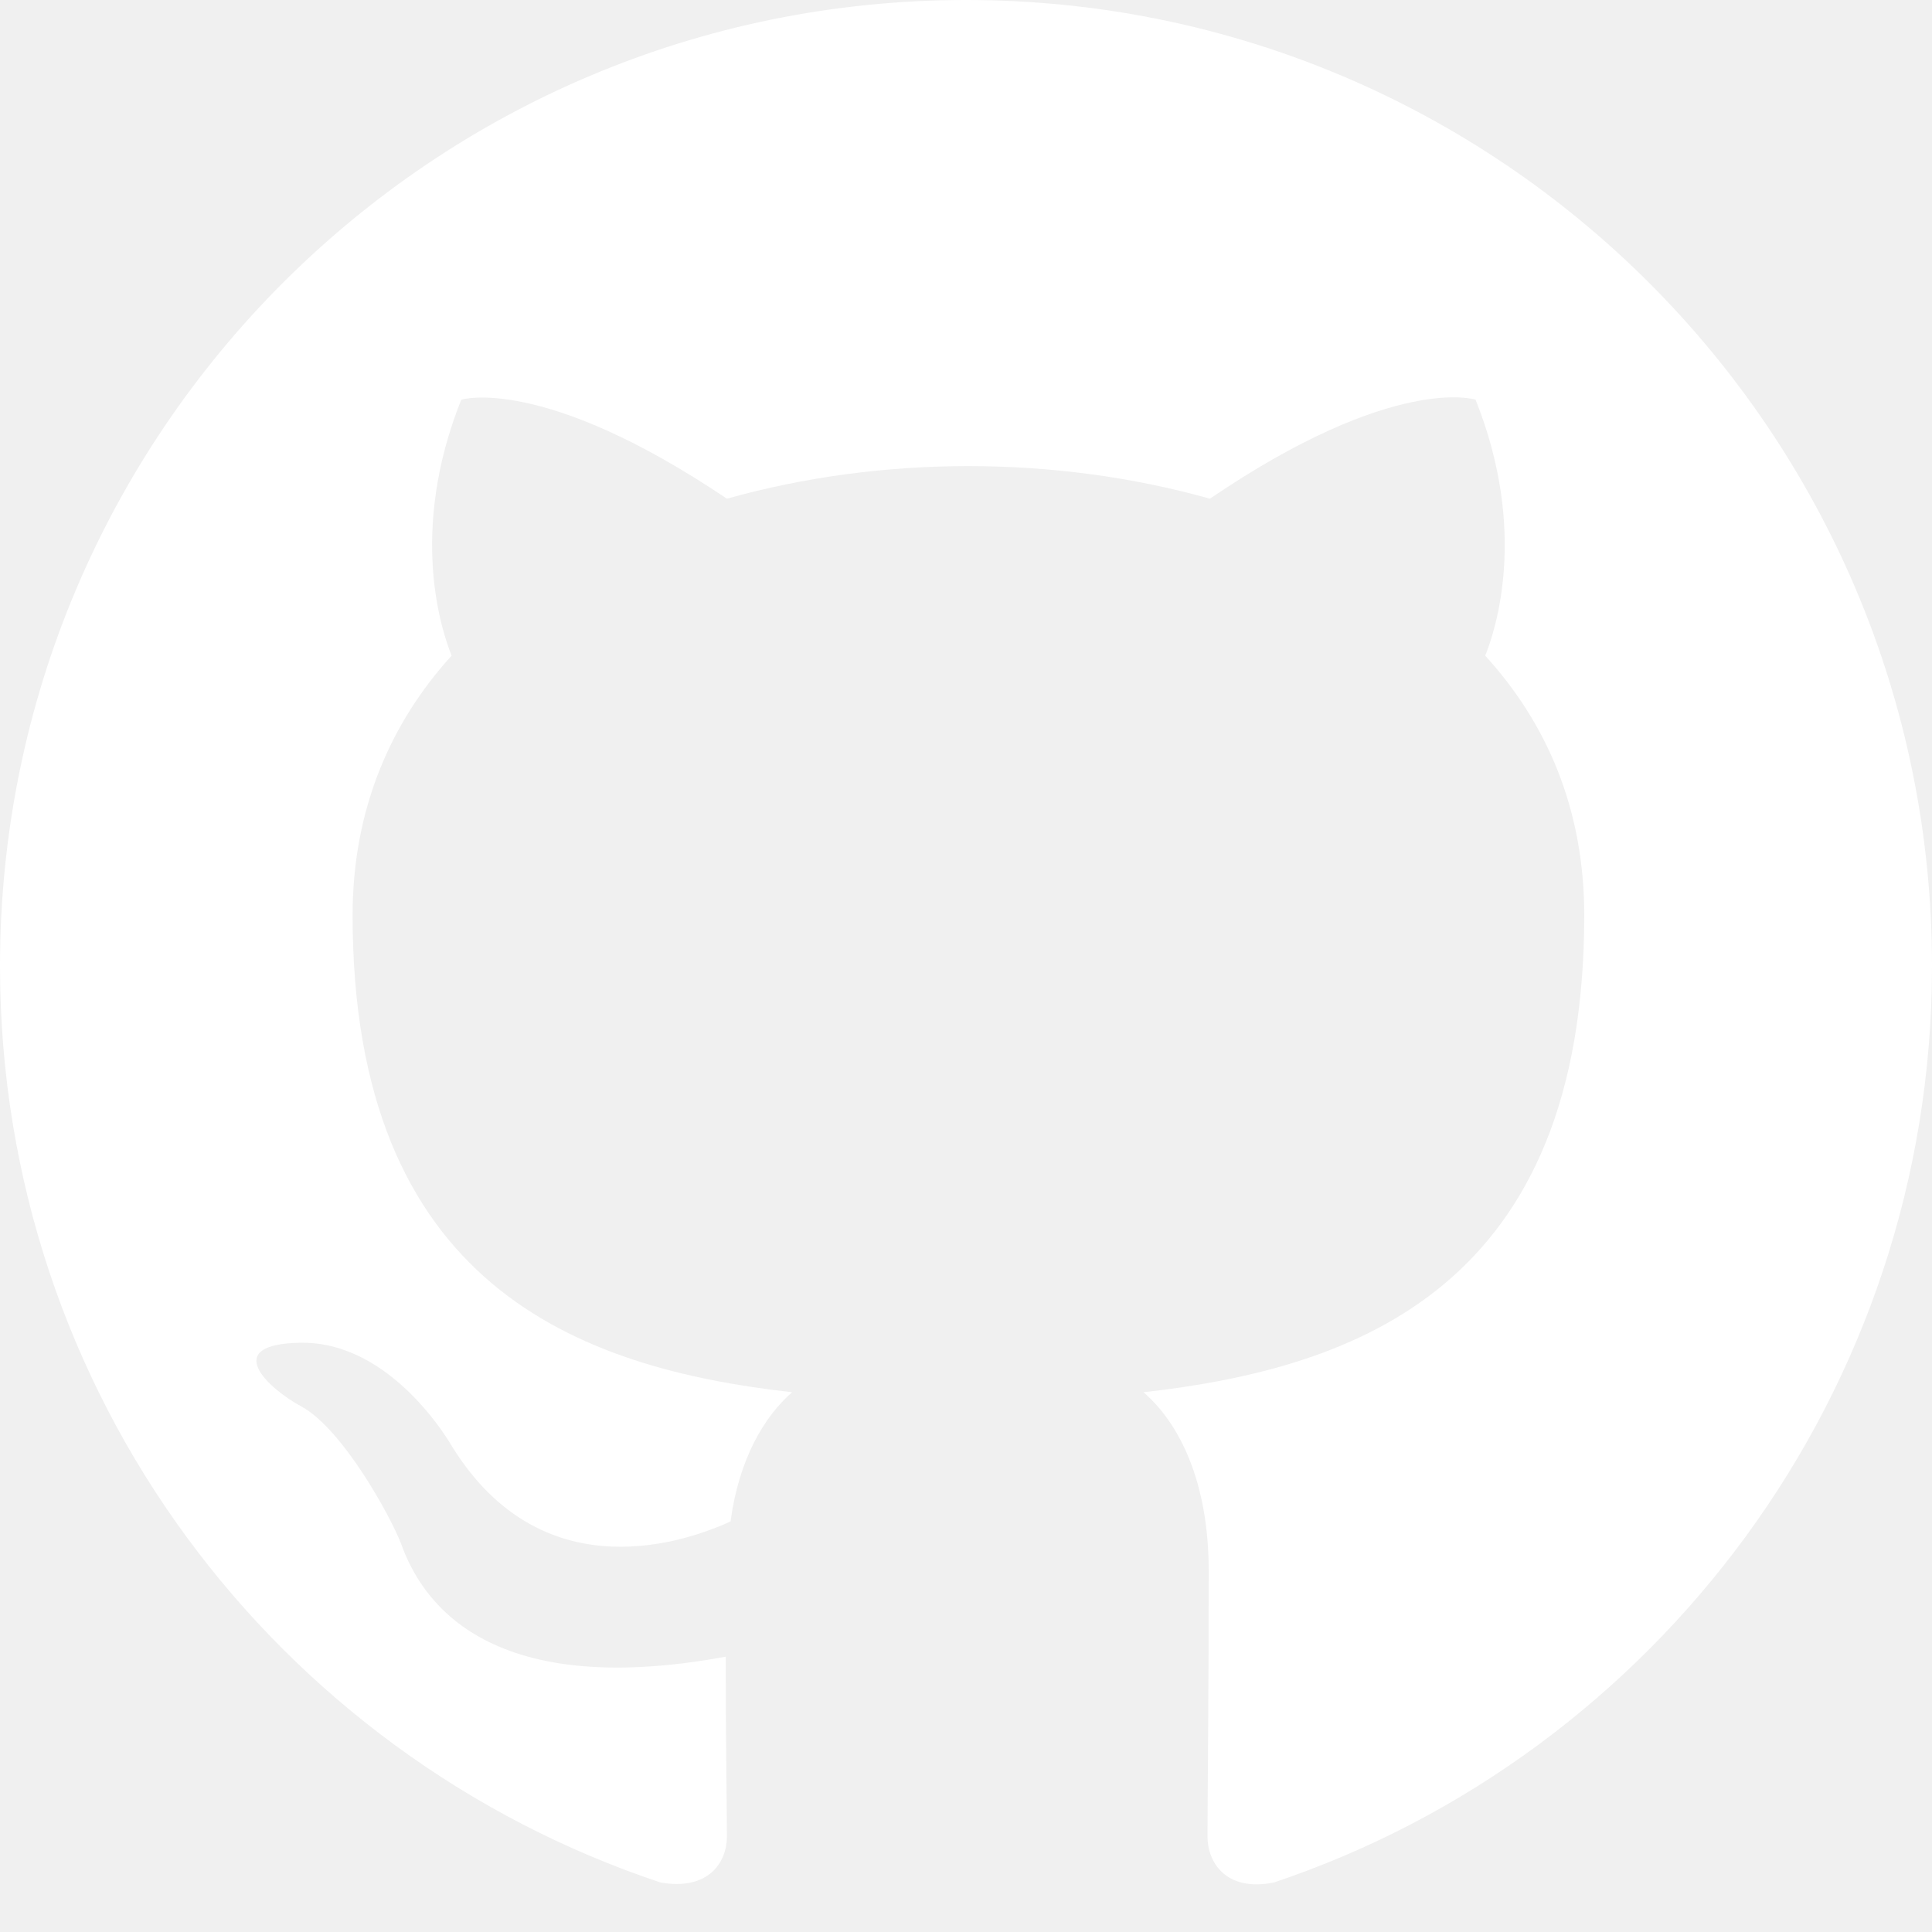
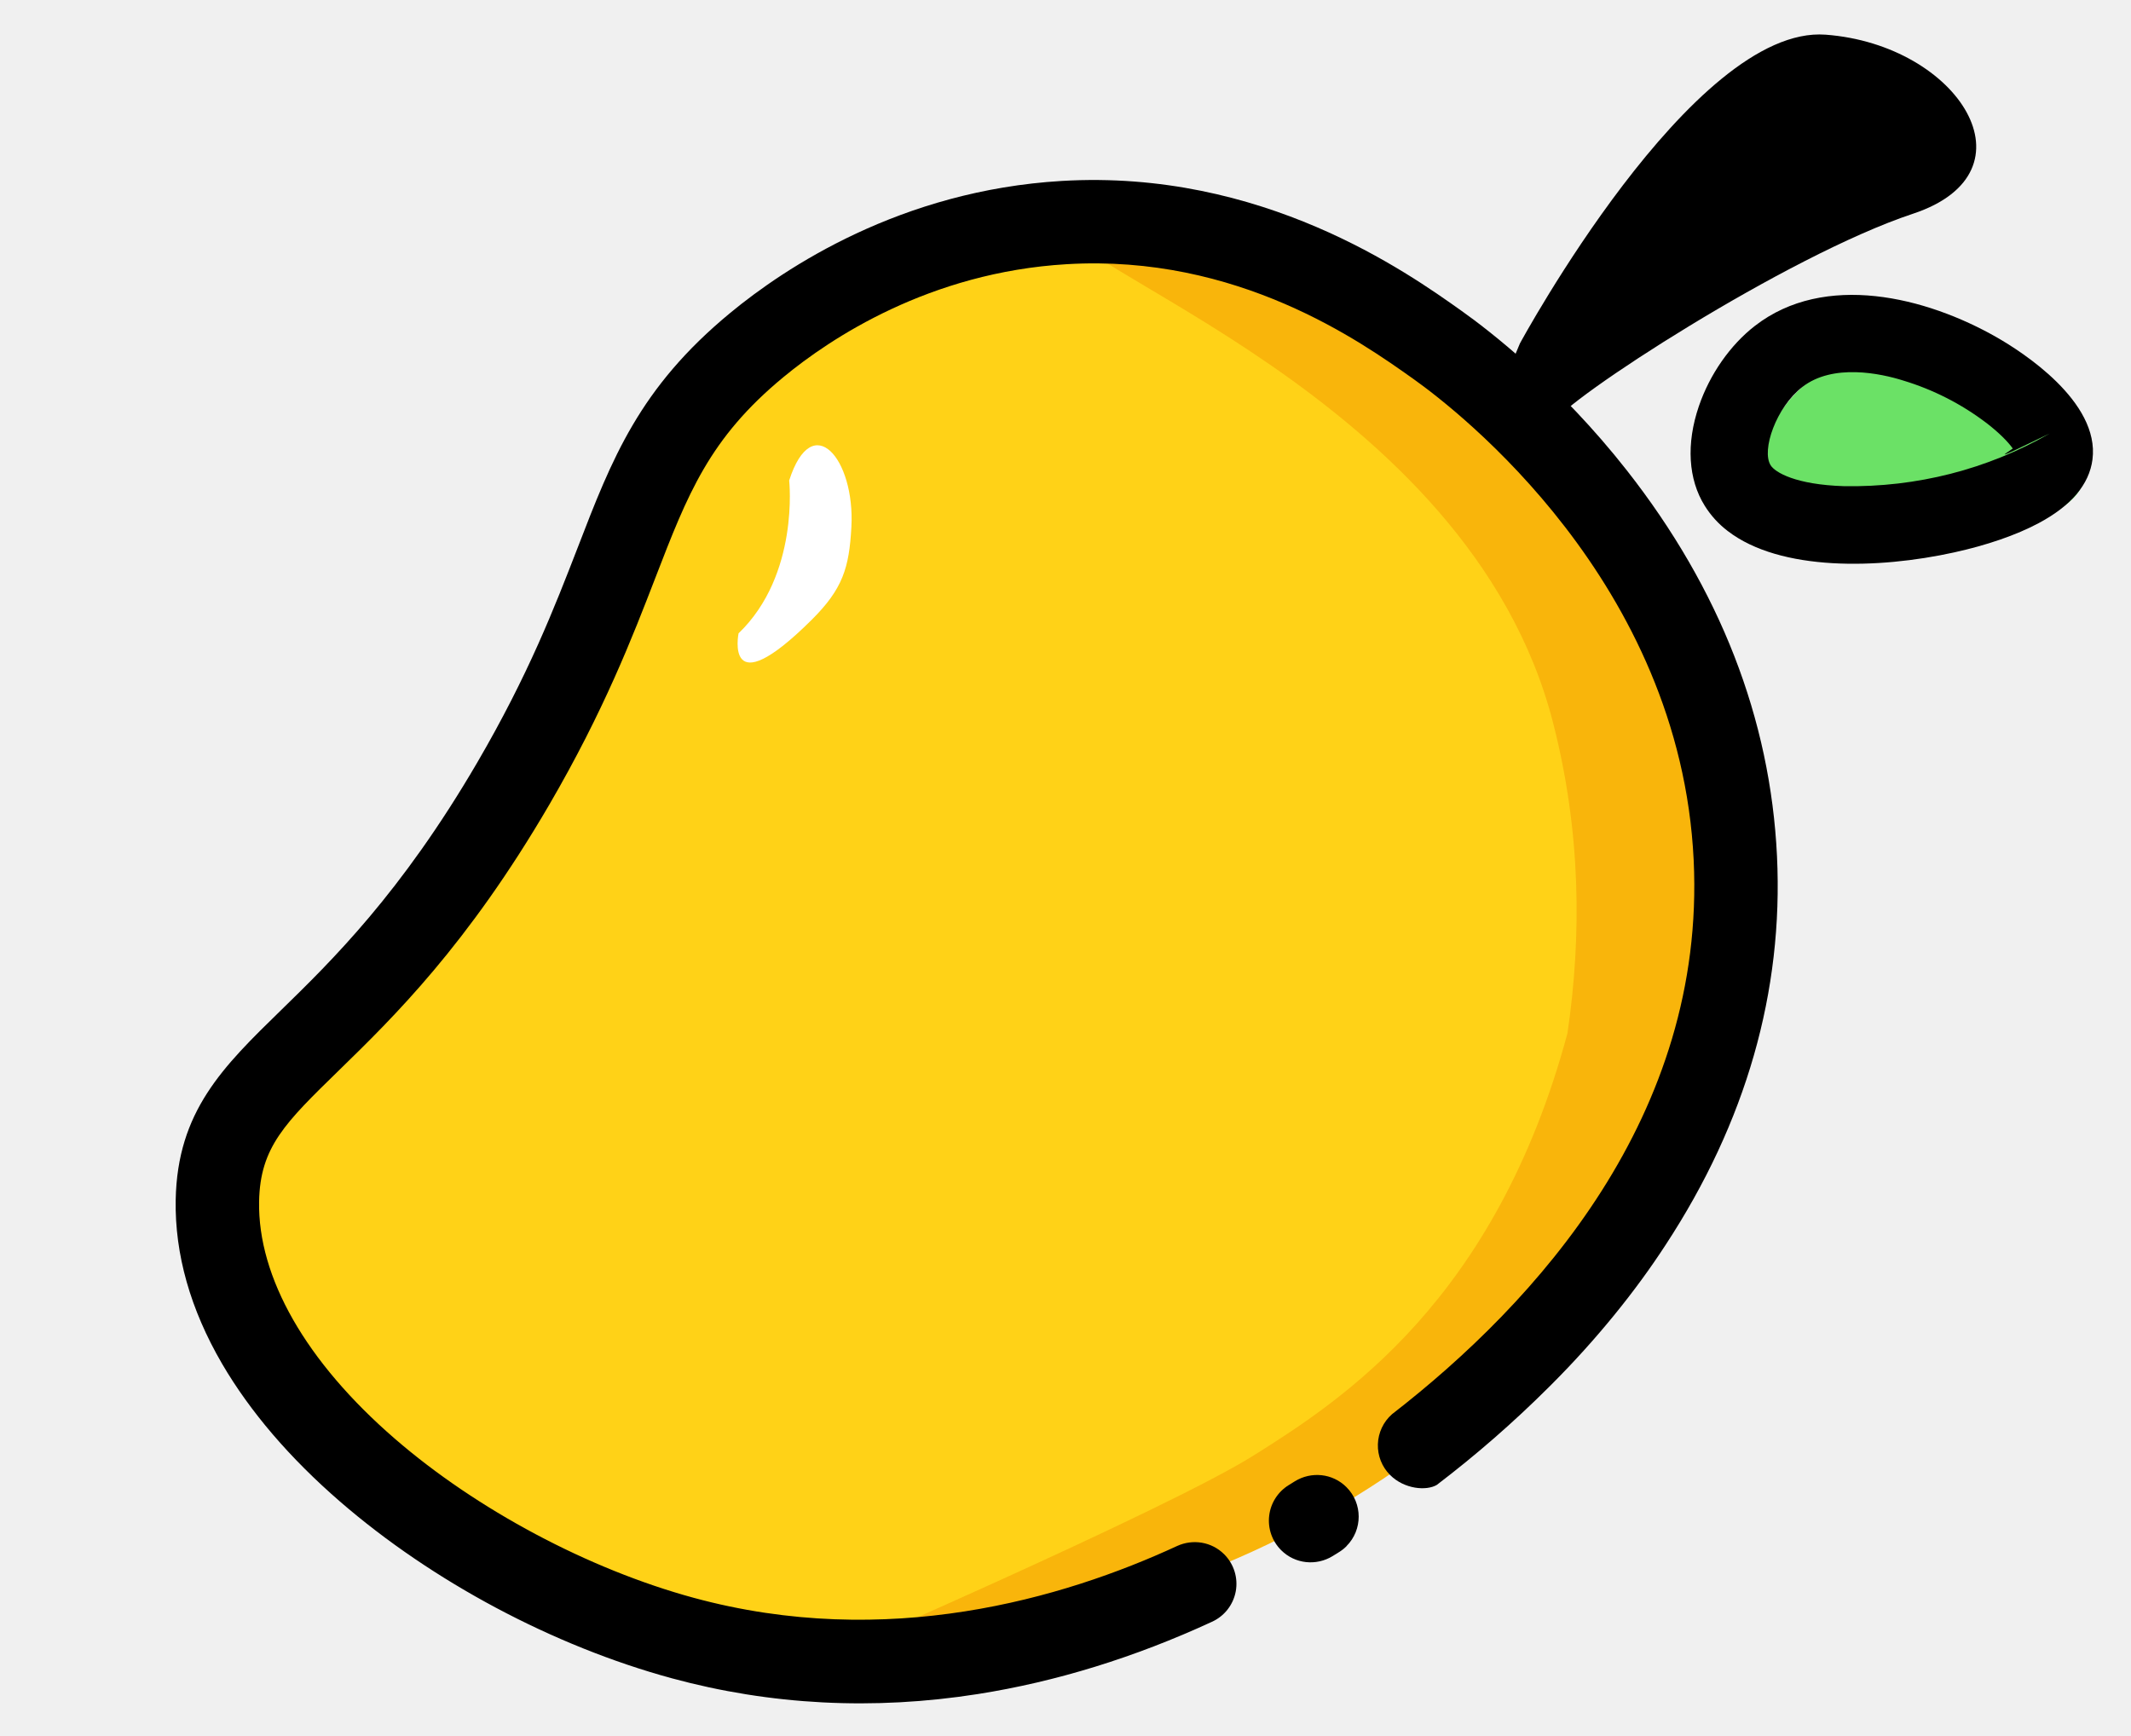
- <svg xmlns="http://www.w3.org/2000/svg" width="32" height="32" viewBox="0 0 32 32" fill="white">
-   <path d="M16 0C7.16 0 0 7.16 0 16C0 23.08 4.58 29.06 10.94 31.18C11.74 31.32 12.04 30.84 12.04 30.42C12.04 30.04 12.02 28.78 12.02 27.44C8 28.18 6.96 26.46 6.64 25.56C6.46 25.1 5.68 23.68 5 23.3C4.44 23 3.64 22.26 4.98 22.24C6.24 22.22 7.14 23.4 7.44 23.88C8.88 26.3 11.18 25.62 12.1 25.2C12.24 24.16 12.66 23.46 13.12 23.06C9.56 22.66 5.84 21.28 5.84 15.16C5.84 13.42 6.46 11.98 7.48 10.86C7.32 10.46 6.76 8.82 7.64 6.62C7.64 6.62 8.98 6.2 12.04 8.26C13.32 7.9 14.68 7.72 16.04 7.72C17.4 7.72 18.76 7.9 20.04 8.26C23.1 6.18 24.44 6.62 24.44 6.62C25.32 8.82 24.76 10.46 24.6 10.86C25.62 11.98 26.24 13.4 26.24 15.16C26.24 21.3 22.5 22.66 18.94 23.06C19.52 23.56 20.02 24.52 20.02 26.02C20.02 28.16 20 29.88 20 30.42C20 30.84 20.3 31.34 21.1 31.18C27.42 29.06 32 23.06 32 16C32 7.16 24.84 0 16 0V0Z" />
+ <svg xmlns="http://www.w3.org/2000/svg" t="1725345146801" class="icon" viewBox="0 0 1257 1024" version="1.1" p-id="25025" width="314.25" height="256">
+   <path d="M198.42 596.756l-74.24 81.065 11.095 63.145 49.495 89.6 55.465 44.375 118.615 62.295 150.185 27.305 87.04-10.419 90.45-17.741s89.6-40.955 172.375-116.905 116.055-119.47 116.055-119.47l43.52-160.425V433.766l-50.35-110.08-93.01-92.16-126.643-82.227-86.692-12.493-95.575 5.975-77.655 39.25-59.735 33.28-58.88 68.265-0.855 56.32L345.19 405.606l-28.16 40.105-46.935 69.975-42.665 47.785-29.01 33.285z" fill="#FFD217" p-id="25026" />
+   <path d="M474.9 983.316s61.102-15.089 144.21-29.87c175.119-31.14 404.557-186.757 404.48-447.923-6.999-178.289-149.642-284.262-175.647-302.761-97.116-69.002-212.255-88.812-220.165-72.161-11.991 25.247 238.387 100.838 288.323 295.808 16.451 64.22 16.937 125.537 8.499 183.148-42.45 157.804-133.023 216.433-185.175 249.17s-264.525 124.59-264.525 124.59z" fill="#F9B50B" p-id="25027" />
+   <path d="M913.51 818.483a660.05 660.05 0 0 1-66.002 57.59c-6.108 3.604-19.128 2.565-27.551-5.857a24.607 24.607 0 0 1 1.142-35.866c85.069-65.946 185.175-176.143 177.94-326.897-7.864-163.927-139.054-265.201-165.289-283.853-31.032-22.047-103.711-73.733-204.524-67.732-80.978 4.782-139.474 43.791-167.127 66.642-43.756 36.116-56.402 68.854-75.515 118.359-13.491 34.939-30.295 78.433-62.623 133.949-48.328 82.847-92.012 125.45-123.914 156.554s-46.612 45.358-47.217 77.466c-0.799 44.774 27.612 94.551 80.036 139.945 48.379 41.897 114.248 76.974 176.21 93.86 113.961 31.037 218.004 0.543 285.225-30.52 9.247-4.244 20.342-2.591 27.822 4.89a24.602 24.602 0 0 1-7.342 39.854c-45.471 21.007-91.945 35.348-137.958 42.583-61.635 9.692-122.424 6.538-180.669-9.329-69.77-19.026-141.015-56.975-195.528-104.182-29.757-25.774-53.171-53.171-69.642-81.367-18.698-32.097-27.914-64.635-27.346-96.635 0.957-52.316 27.909-78.592 62.07-111.892 29.875-29.128 70.794-69.059 115.763-146.104 30.367-52.055 45.681-91.745 59.29-126.853 20.275-52.613 36.326-94.203 90.02-138.516 32.292-26.655 100.623-72.212 195.543-77.824 118.149-6.984 203.72 53.852 235.93 76.754 16.041 11.397 57.62 43.366 97.357 94.008 54.892 69.939 84.675 146.504 88.571 227.574 3.83 79.877-18.273 156.974-65.633 229.284-17.731 27.315-40.858 55.931-67.364 82.442l-1.766 1.756 0.092-0.082z" fill="" p-id="25028" />
+   <path d="M794.312 912.179a24.801 24.801 0 0 1-4.541 3.579l-3.635 2.263c-9.631 5.944-22.231 4.756-30.454-3.466a24.627 24.627 0 0 1 4.5-38.38l3.61-2.243c9.626-5.944 22.221-4.767 30.438 3.456a24.602 24.602 0 0 1 0.01 34.79h0.072z" fill="" p-id="25029" />
+   <path d="M1066.291 225.613c-22.482 17.382-37.478 55.071-24.079 76.406 28.262 44.974 182.031 16.225 186.522-18.452 3.999-31.053-107.515-100.439-162.442-57.953z" fill="#6BE166" p-id="25030" />
+   <path d="M1019.233 313.364l-0.251-0.195a55.695 55.695 0 0 1-13.394-14.735c-9.769-15.585-11.085-36.613-3.456-58.88 6.451-18.816 18.534-36.096 33.126-47.375 41.001-31.713 100.669-17.178 142.838 7.004 14.295 8.202 60.611 37.617 56.177 71.916-1.9 14.715-12.616 27.361-31.805 37.581-13.158 7.004-30.392 12.964-49.828 17.234-44.872 9.876-102.426 11.197-133.407-12.549z m152.284-63.974a155.448 155.448 0 0 0-48.829-24.868c-13.271-4.198-41.492-10.24-59.525 3.768-15.514 12.001-24.289 37.432-18.719 46.223 2.575 4.137 14.669 11.438 43.315 12.319 42.68 0.722 84.47-9.856 121.283-31.073-36.367 17.69-26.317 12.196-21.77 8.868-2.734-3.912-8.12-9.385-15.729-15.227l-0.026-0.01zM896.538 202.639s101.801-188.093 180.372-182.175c78.577 5.924 125.937 80.942 51.517 105.62s-206.346 110.561-211.978 123.392c-5.637 12.831-34.954-10.86-34.954-10.86l15.043-35.978z" fill="" p-id="25031" />
+   <path d="M465.51 283.464s6.139 55.583-29.865 90.194c0 0-8.781 43.602 43.095-7.941 18.422-18.304 22.159-30.705 23.465-54.825 2.186-40.212-23.04-69.98-36.695-27.428z" fill="#FFFFFF" p-id="25032" />
</svg>
